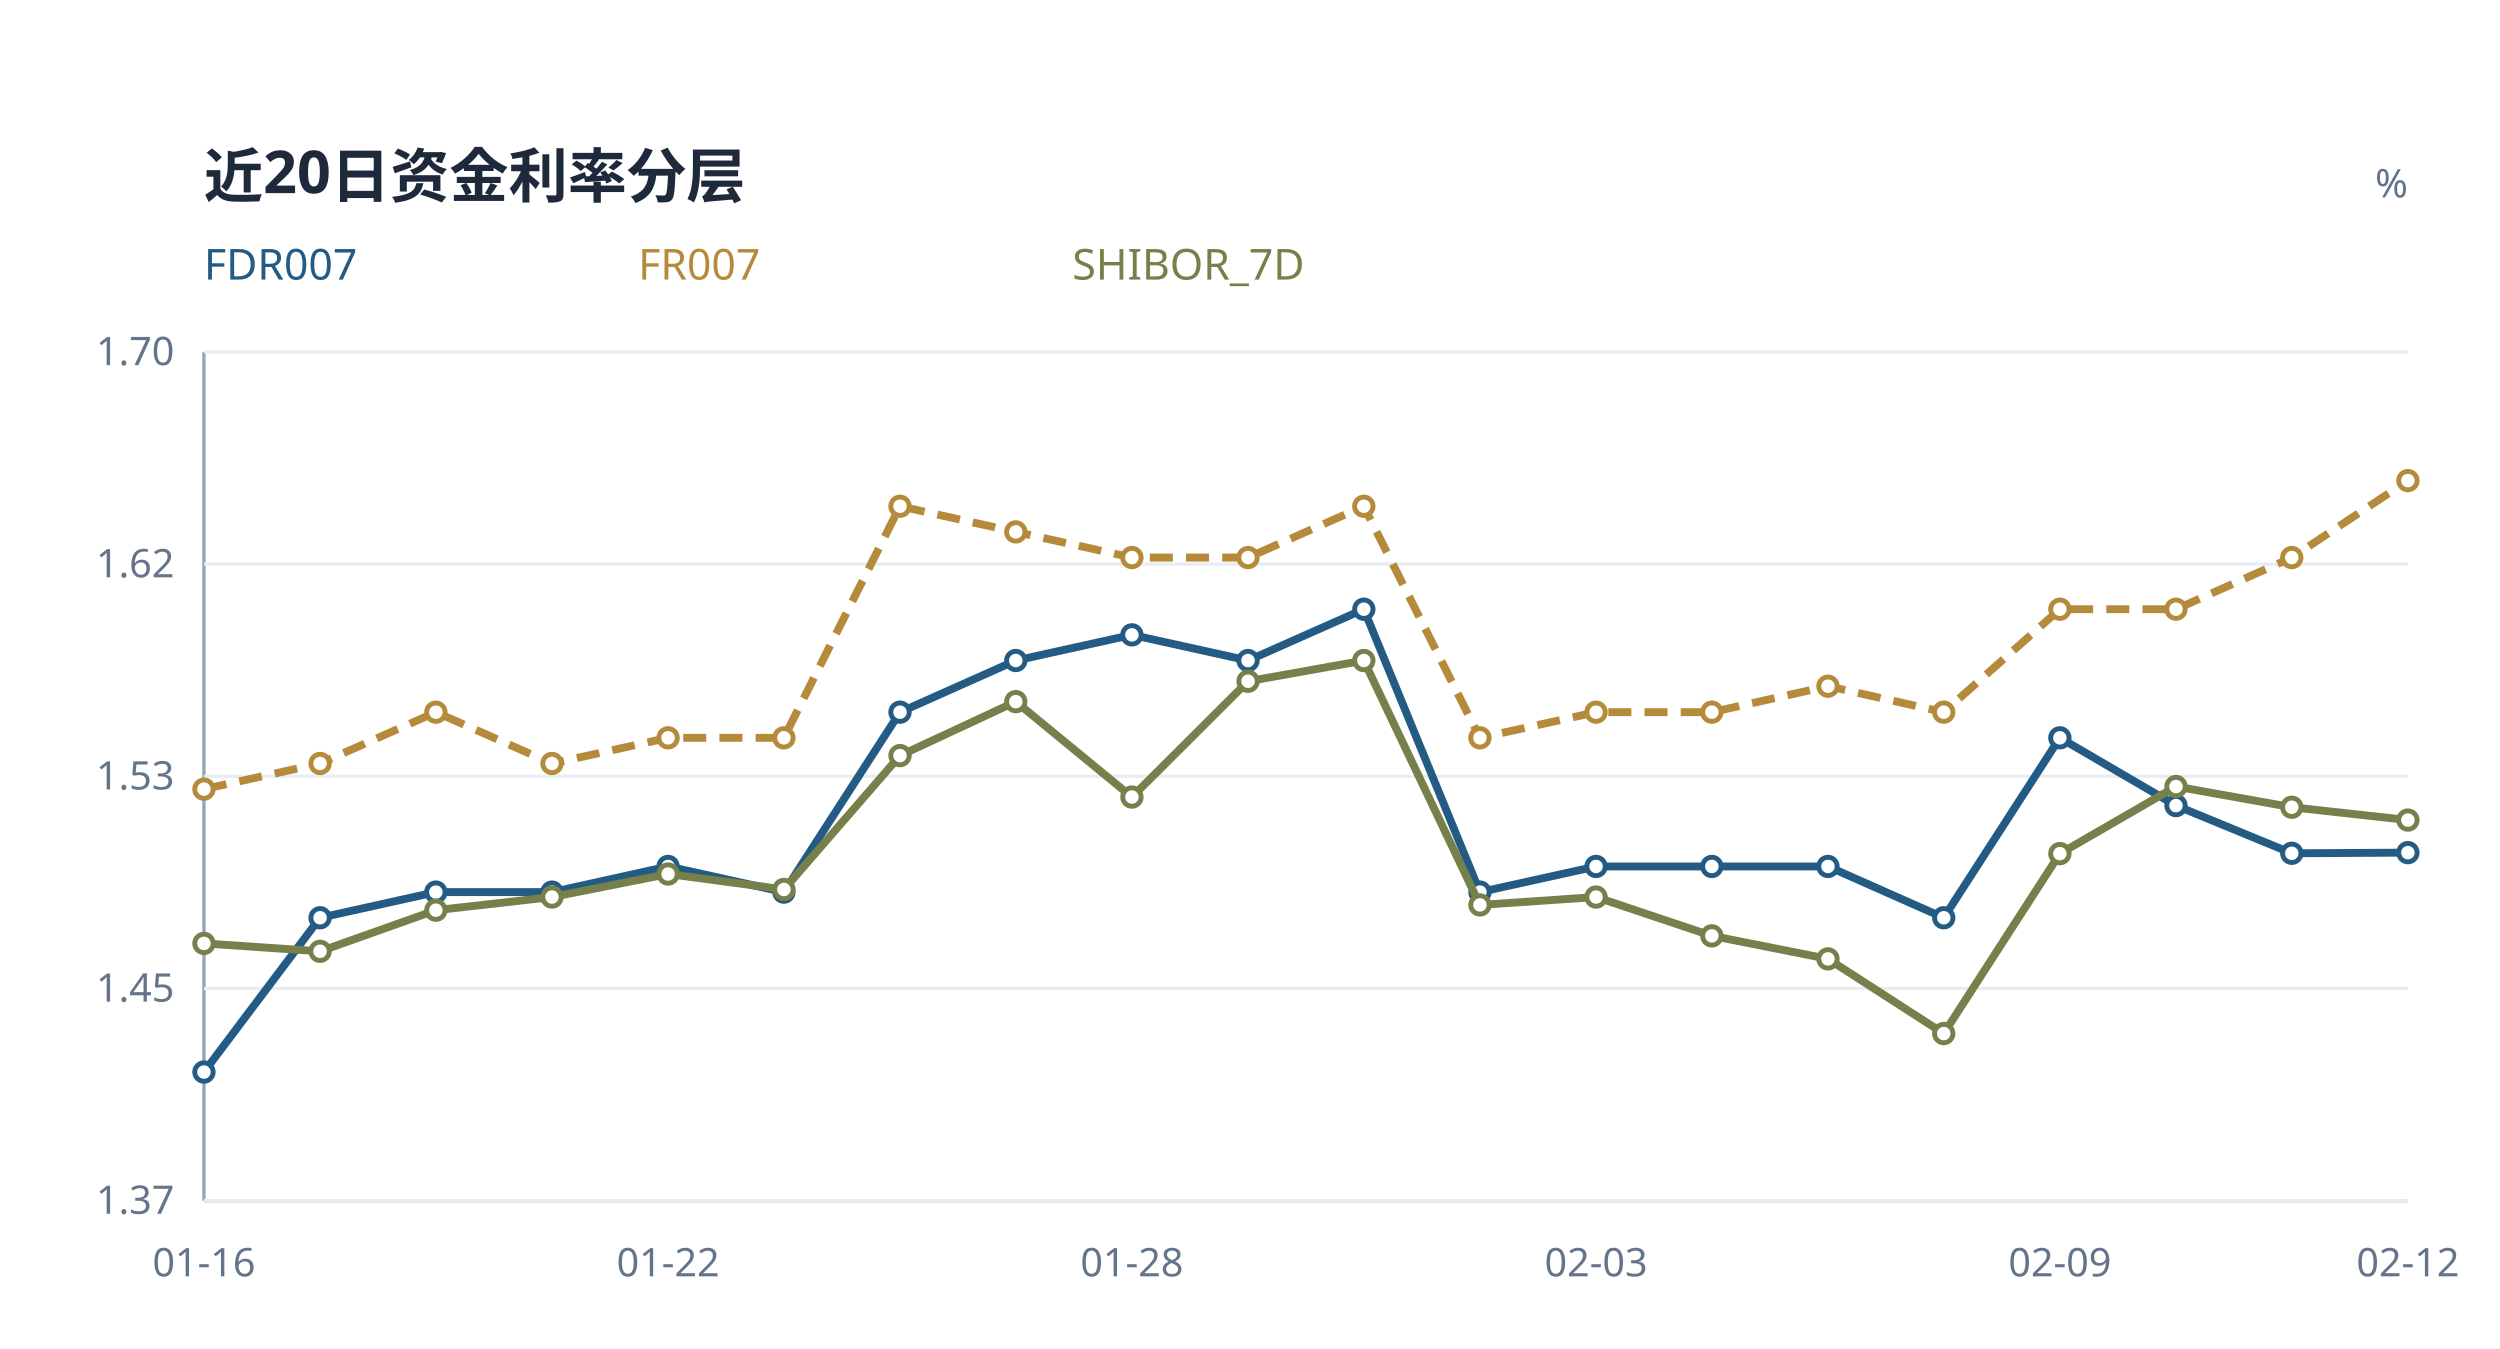
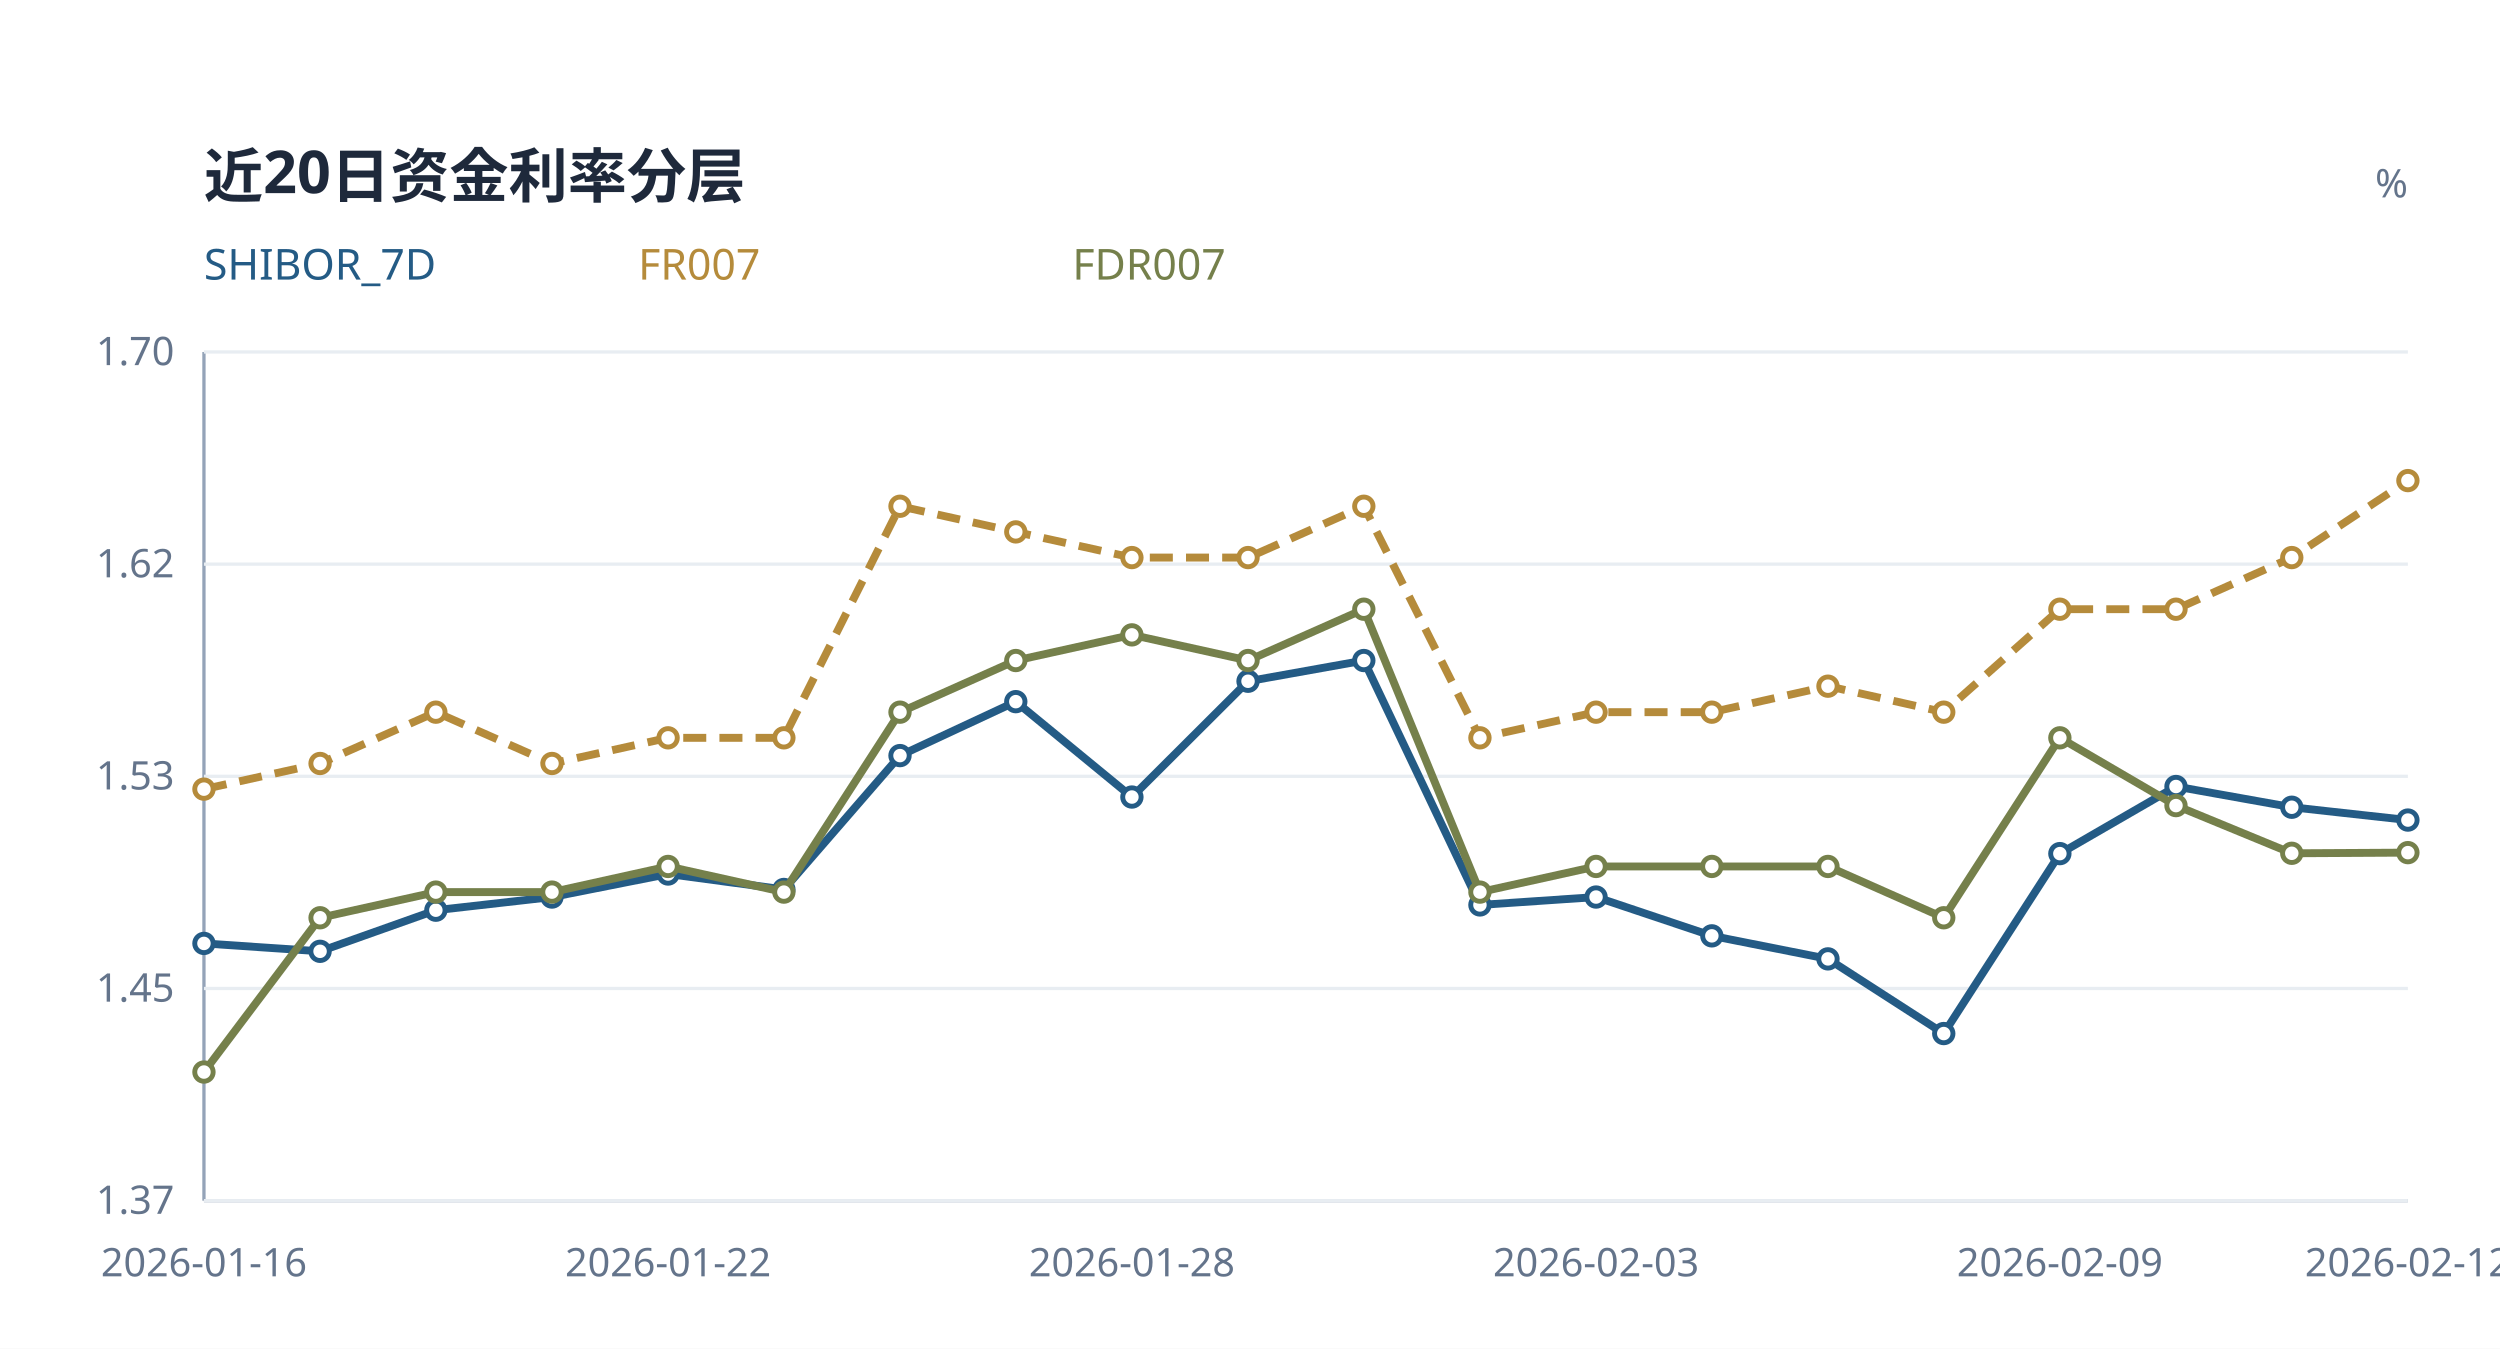
<svg xmlns="http://www.w3.org/2000/svg" width="760" height="410" viewBox="0 0 760 410">
  <rect width="100%" height="100%" fill="white" />
  <text x="62" y="60" font-family="sans-serif" fill="#1e293b" font-size="18" font-weight="600">近20日资金利率分层</text>
  <line x1="62" y1="107" x2="62" y2="365" stroke="#94a3b8" />
  <line x1="62" y1="365" x2="732" y2="365" stroke="#94a3b8" />
  <line x1="62" y1="365.0" x2="732" y2="365.0" stroke="#e8edf2" />
  <text x="53" y="369.0" text-anchor="end" font-family="sans-serif" fill="#64748b" font-size="12">1.37</text>
  <line x1="62" y1="300.5" x2="732" y2="300.5" stroke="#e8edf2" />
  <text x="53" y="304.5" text-anchor="end" font-family="sans-serif" fill="#64748b" font-size="12">1.45</text>
  <line x1="62" y1="236.0" x2="732" y2="236.0" stroke="#e8edf2" />
  <text x="53" y="240.0" text-anchor="end" font-family="sans-serif" fill="#64748b" font-size="12">1.53</text>
  <line x1="62" y1="171.5" x2="732" y2="171.5" stroke="#e8edf2" />
  <text x="53" y="175.5" text-anchor="end" font-family="sans-serif" fill="#64748b" font-size="12">1.62</text>
  <line x1="62" y1="107.0" x2="732" y2="107.0" stroke="#e8edf2" />
  <text x="53" y="111.0" text-anchor="end" font-family="sans-serif" fill="#64748b" font-size="12">1.70</text>
  <text x="732" y="60" text-anchor="end" font-family="sans-serif" fill="#64748b" font-size="12">%</text>
-   <polyline points="62.0,325.9 97.3,279.0 132.5,271.2 167.8,271.2 203.1,263.4 238.3,271.2 273.6,216.5 308.8,200.8 344.1,193.0 379.4,200.8 414.6,185.2 449.9,271.2 485.2,263.4 520.4,263.4 555.7,263.4 590.9,279.0 626.2,224.3 661.5,244.9 696.7,259.4 732.0,259.2" fill="none" stroke="#245b85" stroke-width="2.4" />
-   <circle cx="62.0" cy="325.9" r="2.8" fill="white" stroke="#245b85" stroke-width="1.5" />
-   <circle cx="97.3" cy="279.0" r="2.8" fill="white" stroke="#245b85" stroke-width="1.5" />
-   <circle cx="132.5" cy="271.2" r="2.8" fill="white" stroke="#245b85" stroke-width="1.5" />
-   <circle cx="167.8" cy="271.2" r="2.8" fill="white" stroke="#245b85" stroke-width="1.5" />
-   <circle cx="203.1" cy="263.4" r="2.8" fill="white" stroke="#245b85" stroke-width="1.5" />
-   <circle cx="238.3" cy="271.2" r="2.8" fill="white" stroke="#245b85" stroke-width="1.5" />
-   <circle cx="273.6" cy="216.5" r="2.8" fill="white" stroke="#245b85" stroke-width="1.5" />
-   <circle cx="308.8" cy="200.8" r="2.8" fill="white" stroke="#245b85" stroke-width="1.5" />
-   <circle cx="344.1" cy="193.0" r="2.8" fill="white" stroke="#245b85" stroke-width="1.5" />
-   <circle cx="379.4" cy="200.8" r="2.8" fill="white" stroke="#245b85" stroke-width="1.5" />
-   <circle cx="414.6" cy="185.2" r="2.8" fill="white" stroke="#245b85" stroke-width="1.5" />
-   <circle cx="449.9" cy="271.2" r="2.8" fill="white" stroke="#245b85" stroke-width="1.5" />
-   <circle cx="485.2" cy="263.4" r="2.8" fill="white" stroke="#245b85" stroke-width="1.5" />
-   <circle cx="520.4" cy="263.4" r="2.8" fill="white" stroke="#245b85" stroke-width="1.5" />
-   <circle cx="555.7" cy="263.4" r="2.8" fill="white" stroke="#245b85" stroke-width="1.5" />
-   <circle cx="590.9" cy="279.0" r="2.8" fill="white" stroke="#245b85" stroke-width="1.5" />
-   <circle cx="626.2" cy="224.3" r="2.8" fill="white" stroke="#245b85" stroke-width="1.5" />
-   <circle cx="661.5" cy="244.9" r="2.8" fill="white" stroke="#245b85" stroke-width="1.5" />
-   <circle cx="696.7" cy="259.4" r="2.8" fill="white" stroke="#245b85" stroke-width="1.5" />
-   <circle cx="732.0" cy="259.2" r="2.8" fill="white" stroke="#245b85" stroke-width="1.5" />
-   <text x="62" y="85" font-family="sans-serif" font-size="13" fill="#245b85">FDR007</text>
+   <polyline points="62.0,286.8 97.3,289.2 132.5,276.7 167.8,272.7 203.1,265.7 238.3,270.4 273.6,229.7 308.8,213.3 344.1,242.3 379.4,207.1 414.6,200.8 449.9,275.1 485.2,272.7 520.4,284.5 555.7,291.5 590.9,314.2 626.2,259.5 661.5,239.1 696.7,245.4 732.0,249.3" fill="none" stroke="#245b85" stroke-width="2.4" />
+   <circle cx="62.0" cy="286.8" r="2.8" fill="white" stroke="#245b85" stroke-width="1.5" />
+   <circle cx="97.3" cy="289.2" r="2.8" fill="white" stroke="#245b85" stroke-width="1.5" />
+   <circle cx="132.5" cy="276.7" r="2.8" fill="white" stroke="#245b85" stroke-width="1.5" />
+   <circle cx="167.8" cy="272.7" r="2.8" fill="white" stroke="#245b85" stroke-width="1.5" />
+   <circle cx="203.1" cy="265.7" r="2.8" fill="white" stroke="#245b85" stroke-width="1.5" />
+   <circle cx="238.3" cy="270.4" r="2.8" fill="white" stroke="#245b85" stroke-width="1.5" />
+   <circle cx="273.6" cy="229.7" r="2.8" fill="white" stroke="#245b85" stroke-width="1.5" />
+   <circle cx="308.8" cy="213.3" r="2.8" fill="white" stroke="#245b85" stroke-width="1.5" />
+   <circle cx="344.1" cy="242.3" r="2.8" fill="white" stroke="#245b85" stroke-width="1.5" />
+   <circle cx="379.4" cy="207.1" r="2.8" fill="white" stroke="#245b85" stroke-width="1.5" />
+   <circle cx="414.6" cy="200.8" r="2.8" fill="white" stroke="#245b85" stroke-width="1.5" />
+   <circle cx="449.9" cy="275.1" r="2.8" fill="white" stroke="#245b85" stroke-width="1.5" />
+   <circle cx="485.2" cy="272.7" r="2.8" fill="white" stroke="#245b85" stroke-width="1.5" />
+   <circle cx="520.4" cy="284.5" r="2.8" fill="white" stroke="#245b85" stroke-width="1.5" />
+   <circle cx="555.7" cy="291.5" r="2.8" fill="white" stroke="#245b85" stroke-width="1.5" />
+   <circle cx="590.9" cy="314.2" r="2.8" fill="white" stroke="#245b85" stroke-width="1.5" />
+   <circle cx="626.2" cy="259.5" r="2.8" fill="white" stroke="#245b85" stroke-width="1.5" />
+   <circle cx="661.5" cy="239.1" r="2.8" fill="white" stroke="#245b85" stroke-width="1.5" />
+   <circle cx="696.7" cy="245.4" r="2.8" fill="white" stroke="#245b85" stroke-width="1.5" />
+   <circle cx="732.0" cy="249.3" r="2.8" fill="white" stroke="#245b85" stroke-width="1.5" />
+   <text x="62" y="85" font-family="sans-serif" font-size="13" fill="#245b85">SHIBOR_7D</text>
  <polyline points="62.0,239.9 97.3,232.1 132.5,216.5 167.8,232.1 203.1,224.3 238.3,224.3 273.6,153.9 308.8,161.7 344.1,169.5 379.4,169.5 414.6,153.9 449.9,224.3 485.2,216.5 520.4,216.5 555.7,208.6 590.9,216.5 626.2,185.2 661.5,185.2 696.7,169.5 732.0,146.1" fill="none" stroke="#b58b3b" stroke-width="2.4" stroke-dasharray="7 4" />
  <circle cx="62.0" cy="239.9" r="2.8" fill="white" stroke="#b58b3b" stroke-width="1.5" />
  <circle cx="97.3" cy="232.1" r="2.8" fill="white" stroke="#b58b3b" stroke-width="1.5" />
  <circle cx="132.5" cy="216.5" r="2.8" fill="white" stroke="#b58b3b" stroke-width="1.5" />
  <circle cx="167.8" cy="232.1" r="2.8" fill="white" stroke="#b58b3b" stroke-width="1.5" />
  <circle cx="203.1" cy="224.3" r="2.8" fill="white" stroke="#b58b3b" stroke-width="1.5" />
  <circle cx="238.3" cy="224.3" r="2.8" fill="white" stroke="#b58b3b" stroke-width="1.5" />
  <circle cx="273.6" cy="153.9" r="2.8" fill="white" stroke="#b58b3b" stroke-width="1.5" />
  <circle cx="308.8" cy="161.7" r="2.8" fill="white" stroke="#b58b3b" stroke-width="1.5" />
  <circle cx="344.1" cy="169.5" r="2.8" fill="white" stroke="#b58b3b" stroke-width="1.5" />
  <circle cx="379.4" cy="169.5" r="2.8" fill="white" stroke="#b58b3b" stroke-width="1.5" />
  <circle cx="414.6" cy="153.9" r="2.8" fill="white" stroke="#b58b3b" stroke-width="1.5" />
  <circle cx="449.9" cy="224.3" r="2.8" fill="white" stroke="#b58b3b" stroke-width="1.5" />
  <circle cx="485.2" cy="216.5" r="2.8" fill="white" stroke="#b58b3b" stroke-width="1.5" />
  <circle cx="520.4" cy="216.5" r="2.8" fill="white" stroke="#b58b3b" stroke-width="1.5" />
  <circle cx="555.7" cy="208.6" r="2.8" fill="white" stroke="#b58b3b" stroke-width="1.5" />
  <circle cx="590.9" cy="216.5" r="2.8" fill="white" stroke="#b58b3b" stroke-width="1.5" />
  <circle cx="626.2" cy="185.2" r="2.8" fill="white" stroke="#b58b3b" stroke-width="1.5" />
  <circle cx="661.5" cy="185.2" r="2.8" fill="white" stroke="#b58b3b" stroke-width="1.5" />
  <circle cx="696.7" cy="169.5" r="2.8" fill="white" stroke="#b58b3b" stroke-width="1.5" />
  <circle cx="732.0" cy="146.1" r="2.8" fill="white" stroke="#b58b3b" stroke-width="1.5" />
  <text x="194" y="85" font-family="sans-serif" font-size="13" fill="#b58b3b">FR007</text>
-   <polyline points="62.0,286.8 97.3,289.2 132.5,276.7 167.8,272.7 203.1,265.7 238.3,270.4 273.6,229.7 308.8,213.3 344.1,242.3 379.4,207.1 414.6,200.8 449.9,275.1 485.2,272.7 520.4,284.5 555.7,291.5 590.9,314.2 626.2,259.5 661.5,239.1 696.7,245.4 732.0,249.3" fill="none" stroke="#75804b" stroke-width="2.4" />
-   <circle cx="62.0" cy="286.8" r="2.8" fill="white" stroke="#75804b" stroke-width="1.5" />
-   <circle cx="97.3" cy="289.2" r="2.8" fill="white" stroke="#75804b" stroke-width="1.5" />
-   <circle cx="132.5" cy="276.7" r="2.8" fill="white" stroke="#75804b" stroke-width="1.5" />
-   <circle cx="167.8" cy="272.7" r="2.8" fill="white" stroke="#75804b" stroke-width="1.5" />
-   <circle cx="203.1" cy="265.7" r="2.8" fill="white" stroke="#75804b" stroke-width="1.5" />
-   <circle cx="238.3" cy="270.4" r="2.8" fill="white" stroke="#75804b" stroke-width="1.5" />
-   <circle cx="273.6" cy="229.7" r="2.8" fill="white" stroke="#75804b" stroke-width="1.5" />
-   <circle cx="308.8" cy="213.3" r="2.8" fill="white" stroke="#75804b" stroke-width="1.5" />
-   <circle cx="344.1" cy="242.3" r="2.8" fill="white" stroke="#75804b" stroke-width="1.5" />
-   <circle cx="379.4" cy="207.1" r="2.8" fill="white" stroke="#75804b" stroke-width="1.5" />
-   <circle cx="414.6" cy="200.8" r="2.8" fill="white" stroke="#75804b" stroke-width="1.5" />
-   <circle cx="449.9" cy="275.1" r="2.8" fill="white" stroke="#75804b" stroke-width="1.5" />
-   <circle cx="485.2" cy="272.7" r="2.8" fill="white" stroke="#75804b" stroke-width="1.5" />
-   <circle cx="520.4" cy="284.5" r="2.8" fill="white" stroke="#75804b" stroke-width="1.5" />
-   <circle cx="555.7" cy="291.5" r="2.8" fill="white" stroke="#75804b" stroke-width="1.5" />
-   <circle cx="590.9" cy="314.2" r="2.8" fill="white" stroke="#75804b" stroke-width="1.5" />
-   <circle cx="626.2" cy="259.5" r="2.8" fill="white" stroke="#75804b" stroke-width="1.5" />
-   <circle cx="661.5" cy="239.1" r="2.8" fill="white" stroke="#75804b" stroke-width="1.5" />
-   <circle cx="696.7" cy="245.4" r="2.8" fill="white" stroke="#75804b" stroke-width="1.5" />
-   <circle cx="732.0" cy="249.3" r="2.8" fill="white" stroke="#75804b" stroke-width="1.5" />
-   <text x="326" y="85" font-family="sans-serif" font-size="13" fill="#75804b">SHIBOR_7D</text>
-   <text x="62.0" y="388" text-anchor="middle" font-family="sans-serif" fill="#64748b" font-size="12">01-16</text>
-   <text x="203.1" y="388" text-anchor="middle" font-family="sans-serif" fill="#64748b" font-size="12">01-22</text>
-   <text x="344.1" y="388" text-anchor="middle" font-family="sans-serif" fill="#64748b" font-size="12">01-28</text>
-   <text x="485.2" y="388" text-anchor="middle" font-family="sans-serif" fill="#64748b" font-size="12">02-03</text>
-   <text x="626.2" y="388" text-anchor="middle" font-family="sans-serif" fill="#64748b" font-size="12">02-09</text>
-   <text x="732.0" y="388" text-anchor="middle" font-family="sans-serif" fill="#64748b" font-size="12">02-12</text>
+   <polyline points="62.0,325.9 97.3,279.0 132.5,271.2 167.8,271.2 203.1,263.4 238.3,271.2 273.6,216.5 308.8,200.8 344.1,193.0 379.4,200.8 414.6,185.2 449.9,271.2 485.2,263.4 520.4,263.4 555.7,263.4 590.9,279.0 626.2,224.3 661.5,244.9 696.7,259.4 732.0,259.2" fill="none" stroke="#75804b" stroke-width="2.4" />
+   <circle cx="62.0" cy="325.9" r="2.8" fill="white" stroke="#75804b" stroke-width="1.5" />
+   <circle cx="97.3" cy="279.0" r="2.8" fill="white" stroke="#75804b" stroke-width="1.5" />
+   <circle cx="132.5" cy="271.2" r="2.8" fill="white" stroke="#75804b" stroke-width="1.5" />
+   <circle cx="167.8" cy="271.2" r="2.8" fill="white" stroke="#75804b" stroke-width="1.5" />
+   <circle cx="203.1" cy="263.4" r="2.8" fill="white" stroke="#75804b" stroke-width="1.5" />
+   <circle cx="238.3" cy="271.2" r="2.8" fill="white" stroke="#75804b" stroke-width="1.5" />
+   <circle cx="273.6" cy="216.5" r="2.8" fill="white" stroke="#75804b" stroke-width="1.5" />
+   <circle cx="308.8" cy="200.8" r="2.8" fill="white" stroke="#75804b" stroke-width="1.5" />
+   <circle cx="344.1" cy="193.0" r="2.8" fill="white" stroke="#75804b" stroke-width="1.5" />
+   <circle cx="379.4" cy="200.8" r="2.8" fill="white" stroke="#75804b" stroke-width="1.5" />
+   <circle cx="414.6" cy="185.2" r="2.8" fill="white" stroke="#75804b" stroke-width="1.5" />
+   <circle cx="449.9" cy="271.2" r="2.8" fill="white" stroke="#75804b" stroke-width="1.5" />
+   <circle cx="485.2" cy="263.4" r="2.8" fill="white" stroke="#75804b" stroke-width="1.5" />
+   <circle cx="520.4" cy="263.4" r="2.8" fill="white" stroke="#75804b" stroke-width="1.5" />
+   <circle cx="555.7" cy="263.4" r="2.8" fill="white" stroke="#75804b" stroke-width="1.5" />
+   <circle cx="590.9" cy="279.0" r="2.8" fill="white" stroke="#75804b" stroke-width="1.5" />
+   <circle cx="626.2" cy="224.3" r="2.8" fill="white" stroke="#75804b" stroke-width="1.5" />
+   <circle cx="661.5" cy="244.9" r="2.8" fill="white" stroke="#75804b" stroke-width="1.5" />
+   <circle cx="696.7" cy="259.4" r="2.8" fill="white" stroke="#75804b" stroke-width="1.5" />
+   <circle cx="732.0" cy="259.2" r="2.8" fill="white" stroke="#75804b" stroke-width="1.5" />
+   <text x="326" y="85" font-family="sans-serif" font-size="13" fill="#75804b">FDR007</text>
+   <text x="62.0" y="388" text-anchor="middle" font-family="sans-serif" fill="#64748b" font-size="12">2026-01-16</text>
+   <text x="203.1" y="388" text-anchor="middle" font-family="sans-serif" fill="#64748b" font-size="12">2026-01-22</text>
+   <text x="344.1" y="388" text-anchor="middle" font-family="sans-serif" fill="#64748b" font-size="12">2026-01-28</text>
+   <text x="485.2" y="388" text-anchor="middle" font-family="sans-serif" fill="#64748b" font-size="12">2026-02-03</text>
+   <text x="626.2" y="388" text-anchor="middle" font-family="sans-serif" fill="#64748b" font-size="12">2026-02-09</text>
+   <text x="732.0" y="388" text-anchor="middle" font-family="sans-serif" fill="#64748b" font-size="12">2026-02-12</text>
</svg>
